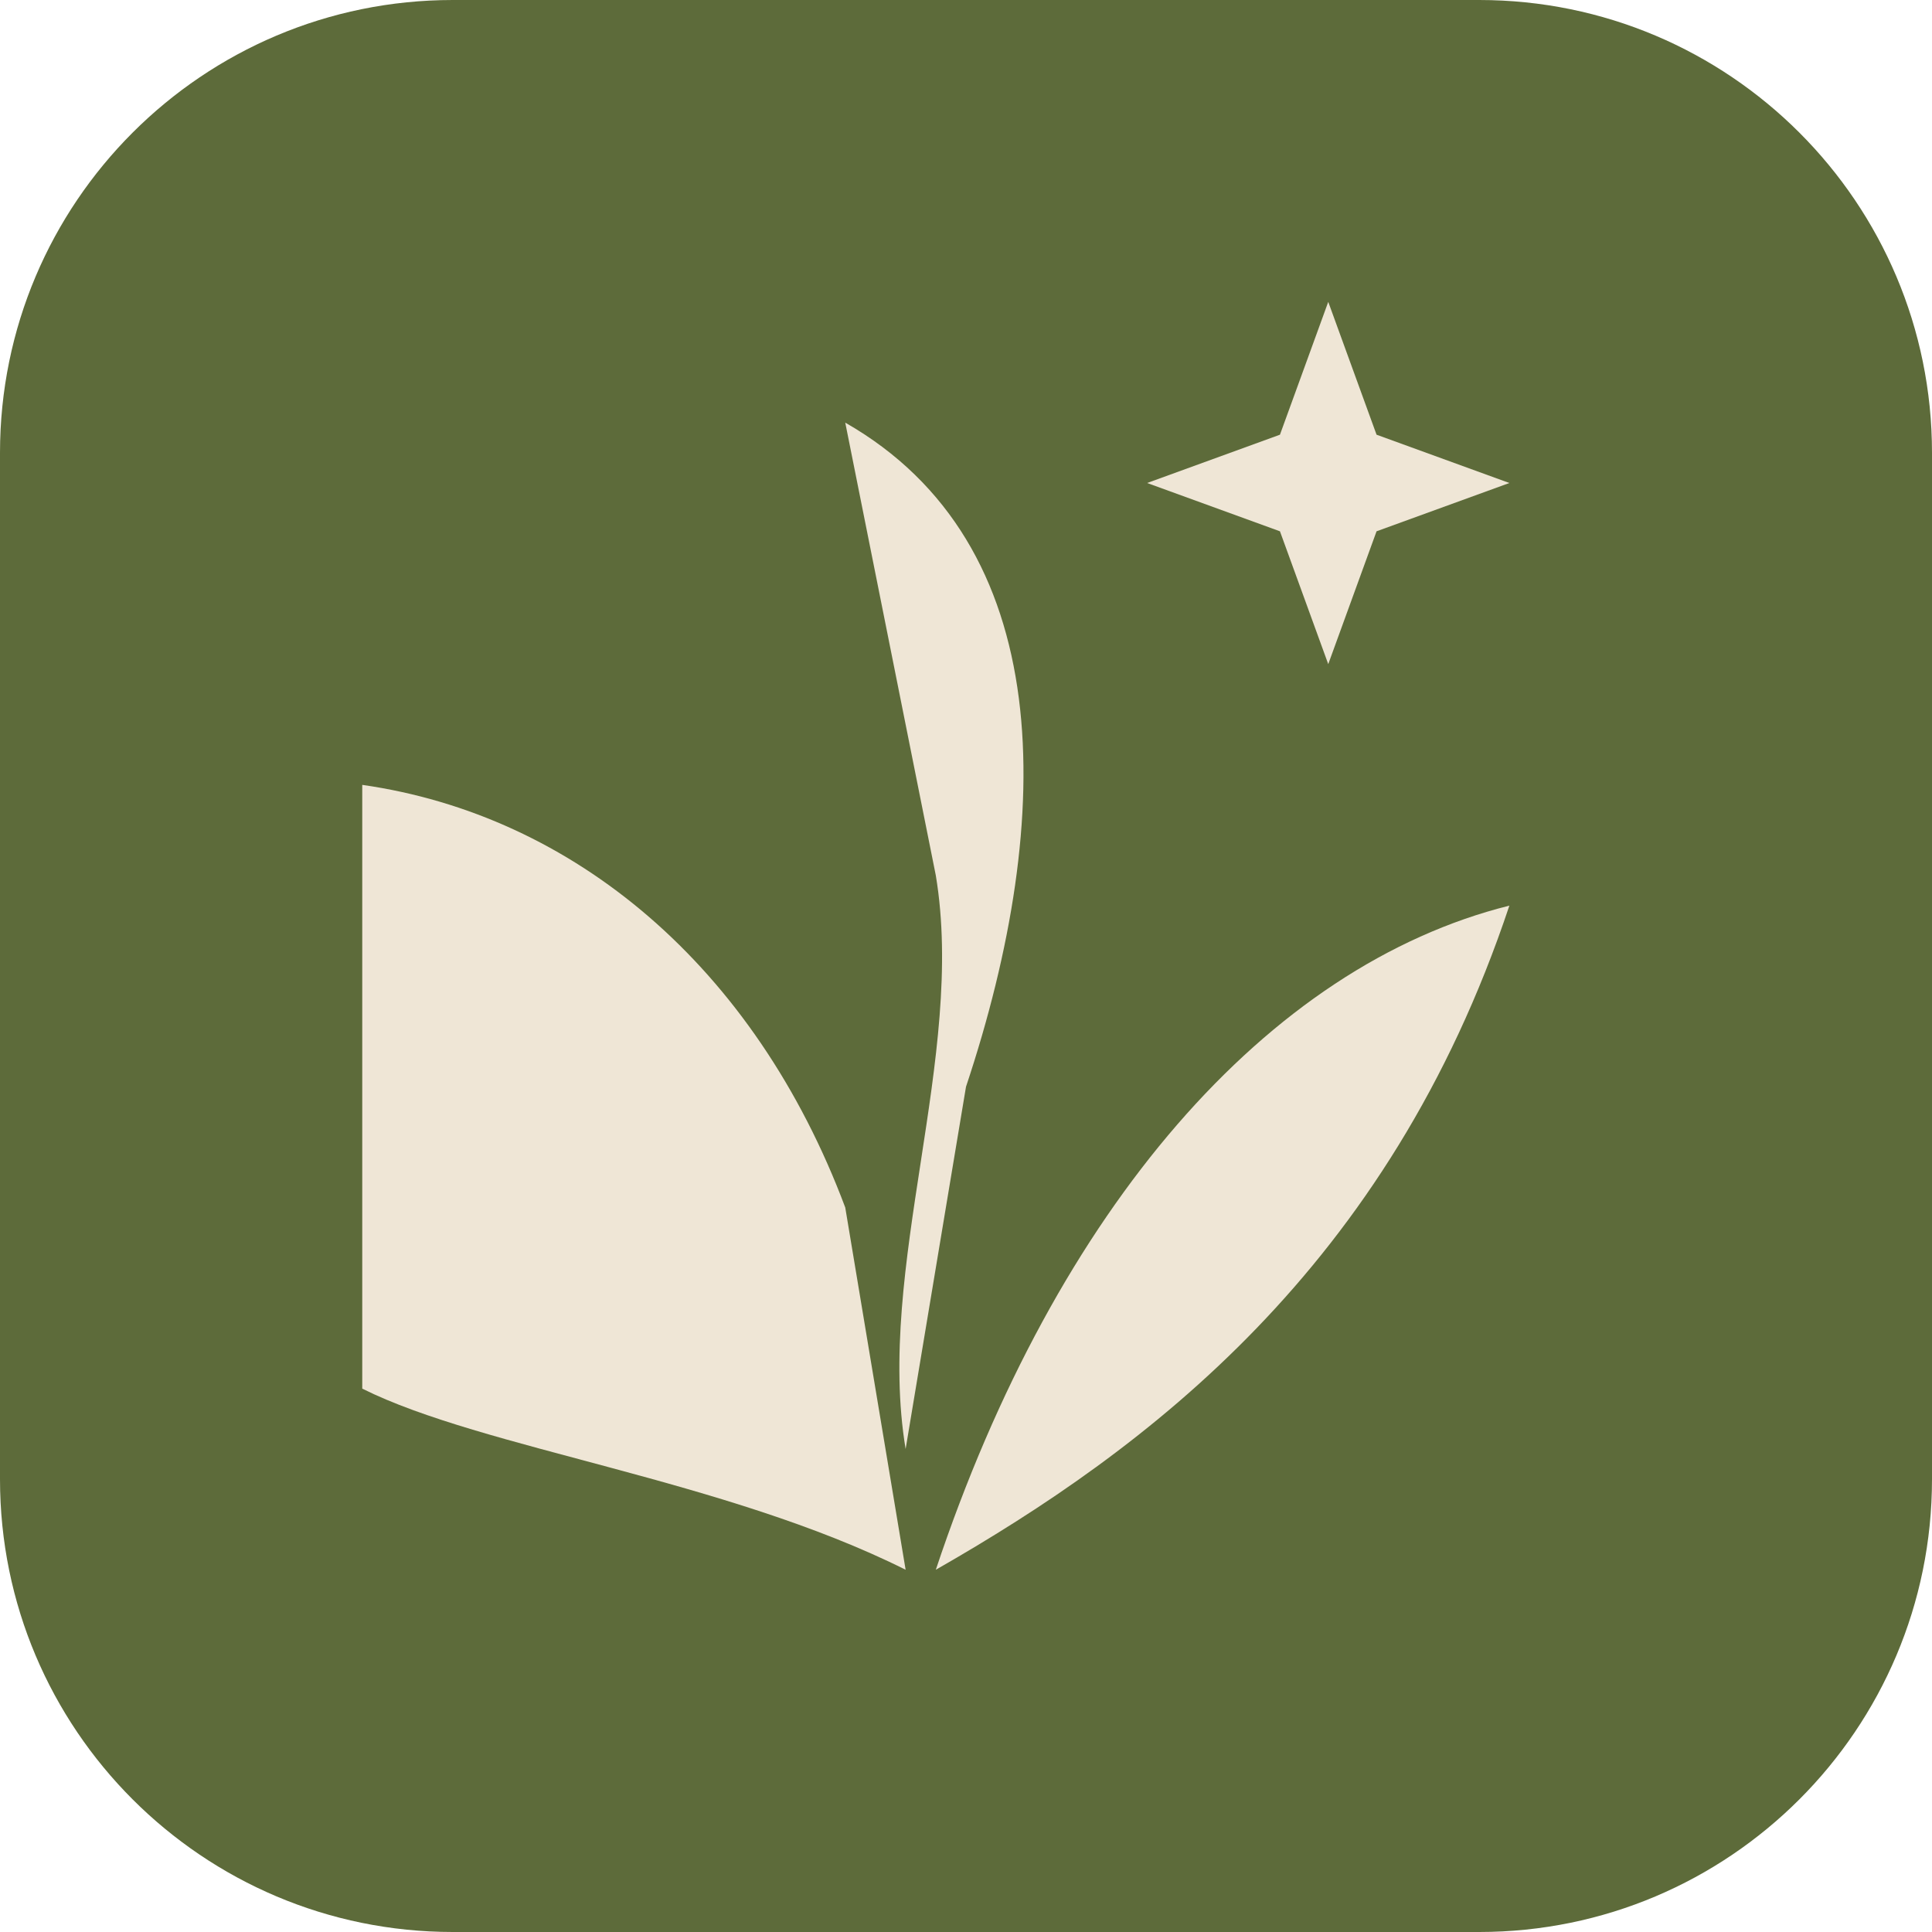
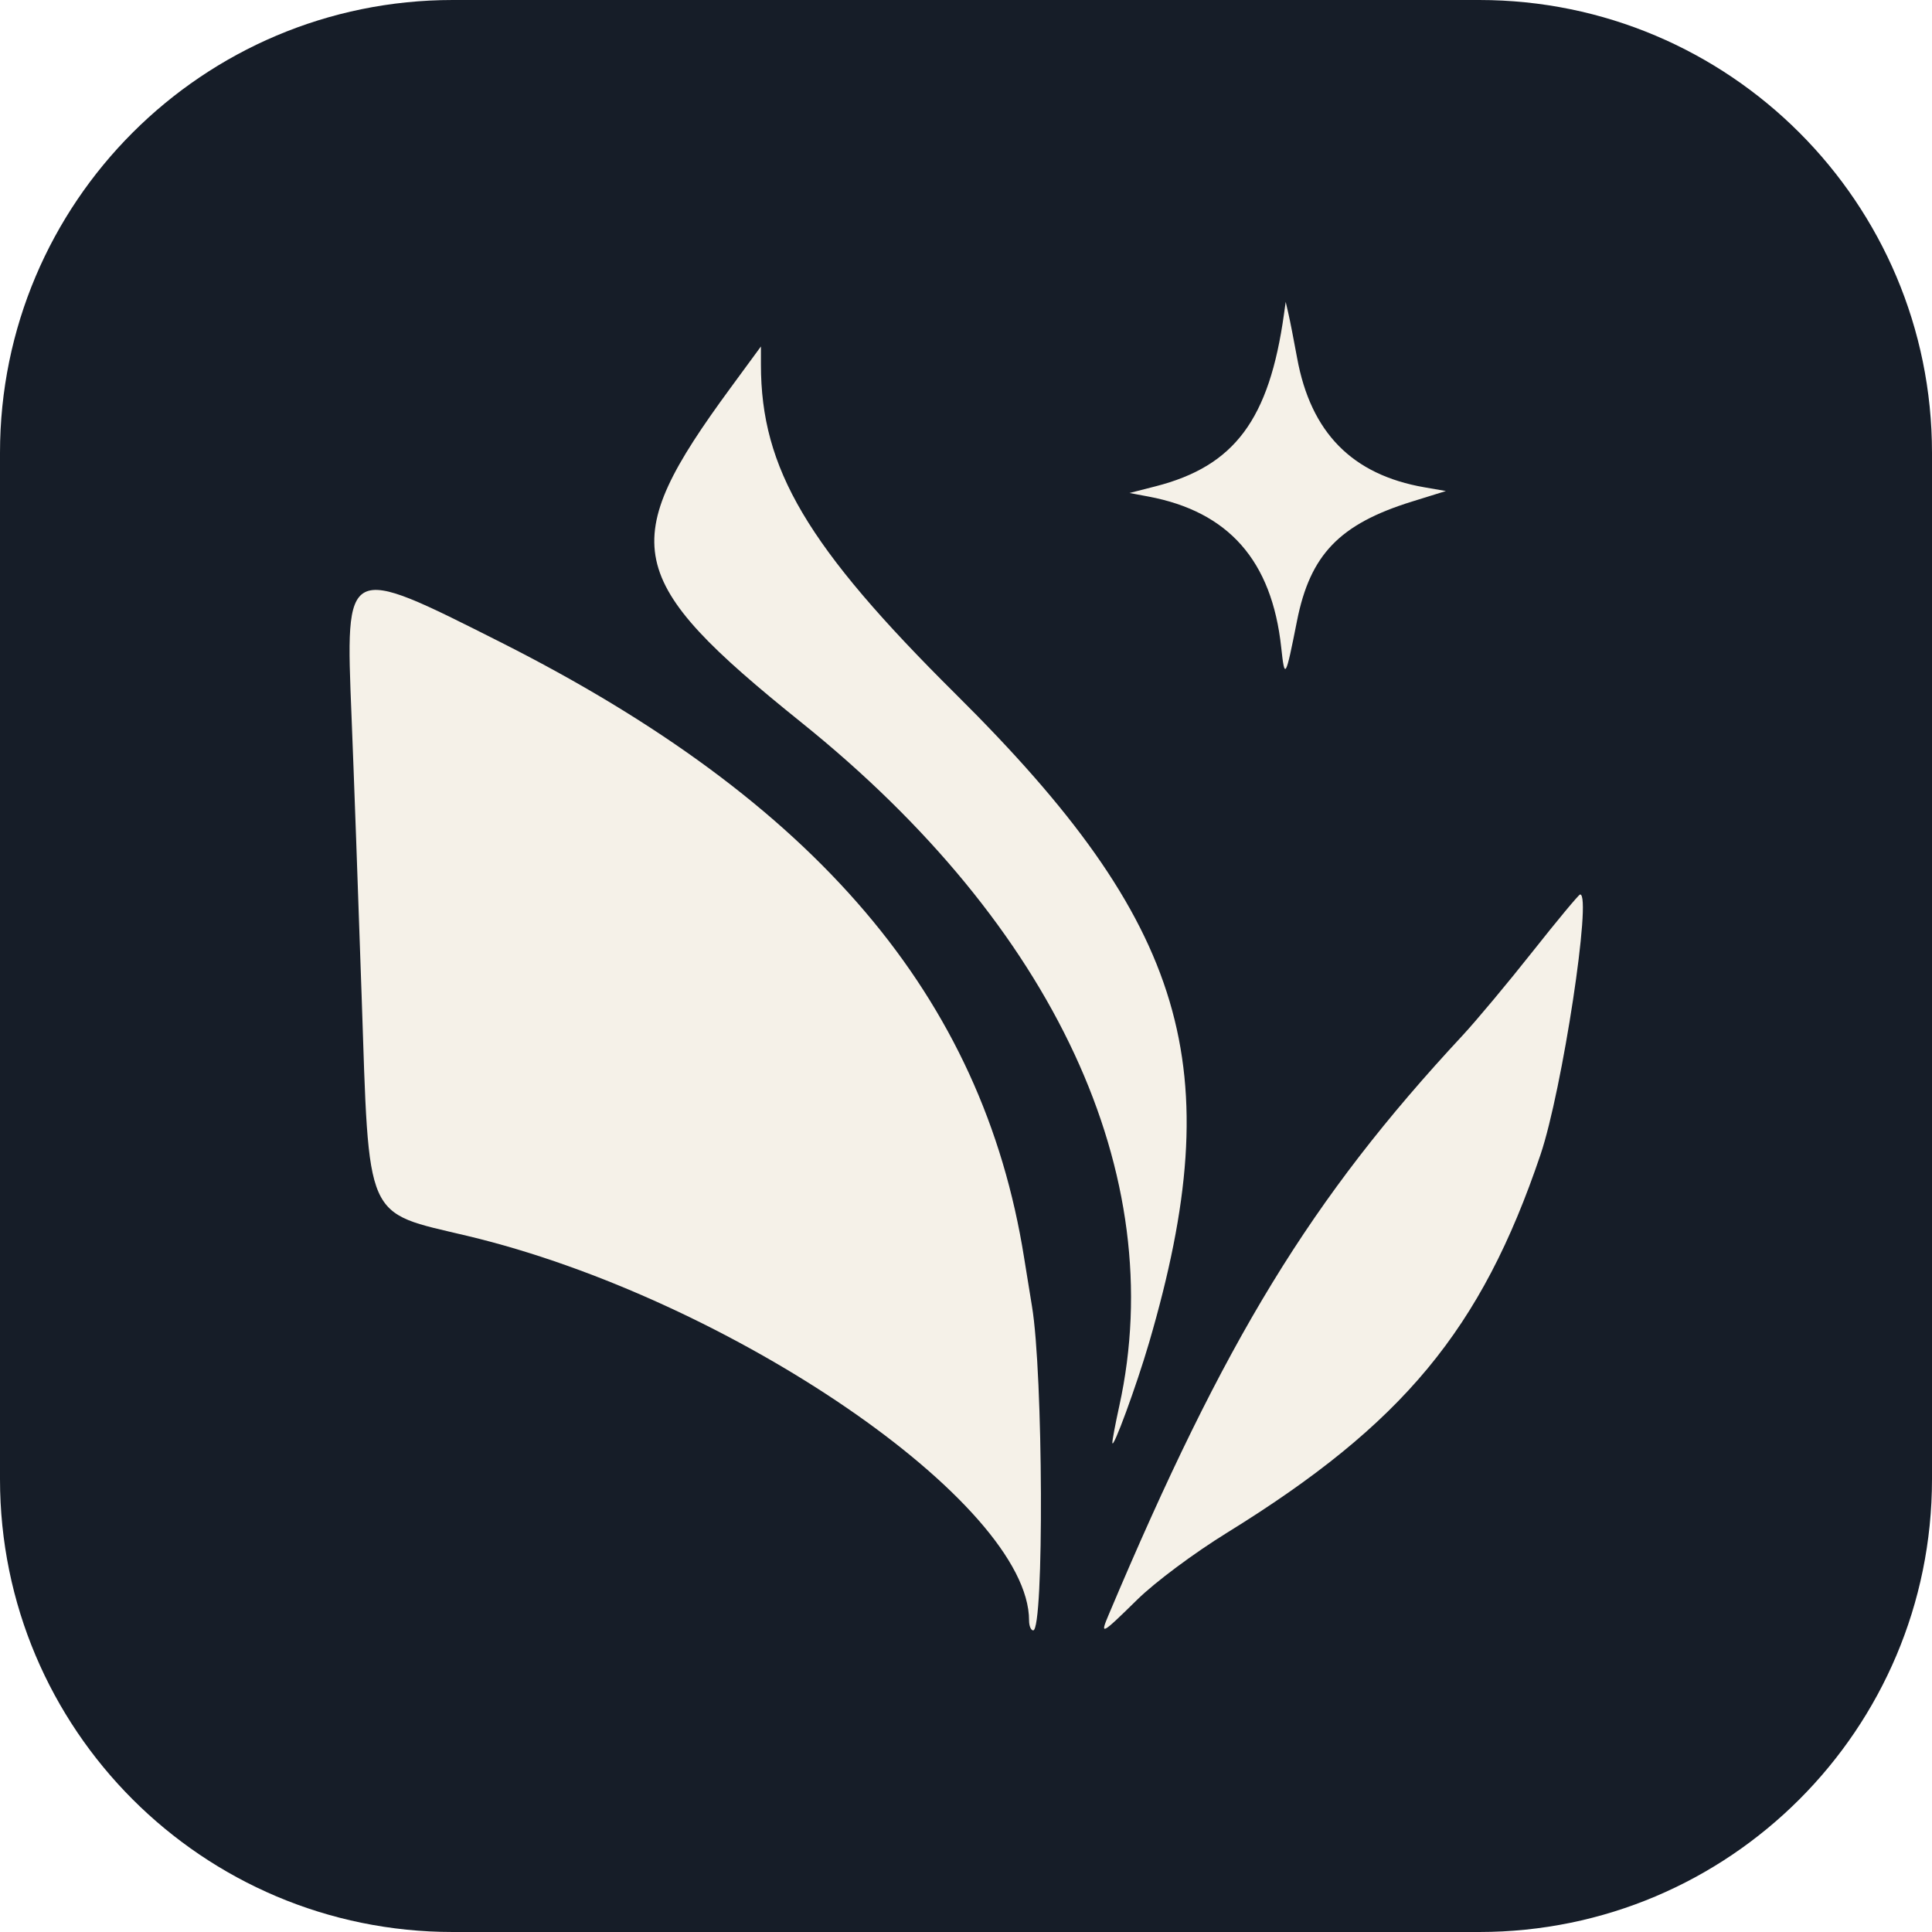
<svg xmlns="http://www.w3.org/2000/svg" viewBox="0 0 64 64">
-   <rect width="64" height="64" rx="15" fill="#5d6b3a" />
-   <g fill="#efe6d6">
-     <path d="M12 26c7 1 13 6 16 14l2 12c-6-3-14-4-18-6z" />
-     <path d="M28 14c7 4 7 13 4 22l-2 12c-1-6 2-13 1-19-1-5-2-10-3-15z" />
-     <path d="M50 30c-8 2-15 10-19 22 7-4 15-10 19-22z" />
-     <path d="M44 10l1.6 4.4L50 16l-4.4 1.6L44 22l-1.6-4.4L38 16l4.4-1.6z" />
+   <rect width="64" height="64" rx="15" fill="#161d28" />
+   <g fill="#f5f1e8">
+     <g transform="translate(11.58 10.00) scale(0.1615) translate(-842.557 214.2699)">
+       <path d="m 981.933,56.197 c 0,-24.007 -61.403,-66.052 -115.2,-78.881 -21.279,-5.075 -20.121,-2.442 -21.705,-49.308 -0.693,-20.502 -1.623,-46.266 -2.067,-57.253 -1.271,-31.486 -1.489,-31.377 30.472,-15.268 64.826,32.674 98.961,72.771 107.472,126.244 0.613,3.85 1.342,8.35 1.621,10 2.307,13.647 2.51,66.5 0.255,66.5 -0.466,0 -0.848,-0.915 -0.848,-2.033 z m 16.345,-1.217 c 23.858,-56.532 41.423,-85.285 72.544,-118.75 2.813,-3.025 9.277,-10.763 14.363,-17.195 5.087,-6.432 9.483,-11.719 9.769,-11.75 2.493,-0.266 -3.657,40.175 -8.115,53.358 -12.129,35.87 -28.207,55.259 -64.321,77.567 -6.761,4.176 -14.708,10.098 -18.371,13.69 -7.45,7.305 -7.71,7.441 -5.87,3.08 z m 0.739,-35.25 c -0.01,-0.55 0.63,-3.925 1.416,-7.5 10.439,-47.46 -13.27,-98.475 -65.154,-140.19 -36.567,-29.4 -38.096,-36.63 -14.531,-68.737 l 6.185,-8.427 v 3.719 c 0,21.355 9.447,37.328 39.998,67.635 47.44,47.06 56.176,76.389 39.614,133 -2.59,8.855 -7.505,22.236 -7.528,20.5 z m 34.633,-163.141 c -1.919,-17.776 -10.788,-27.843 -27.249,-30.931 l -3.868,-0.726 5.345,-1.368 c 16.209,-4.148 23.317,-13.682 26.344,-35.335 l 0.35,-2.5 0.576,2.5 c 0.317,1.375 1.111,5.425 1.764,9 2.802,15.331 11.303,23.968 26.123,26.537 l 4.398,0.762 -7,2.175 c -14.813,4.604 -20.847,10.87 -23.54,24.45 -2.361,11.902 -2.517,12.163 -3.243,5.435 z" />
+     </g>
  </g>
</svg>
